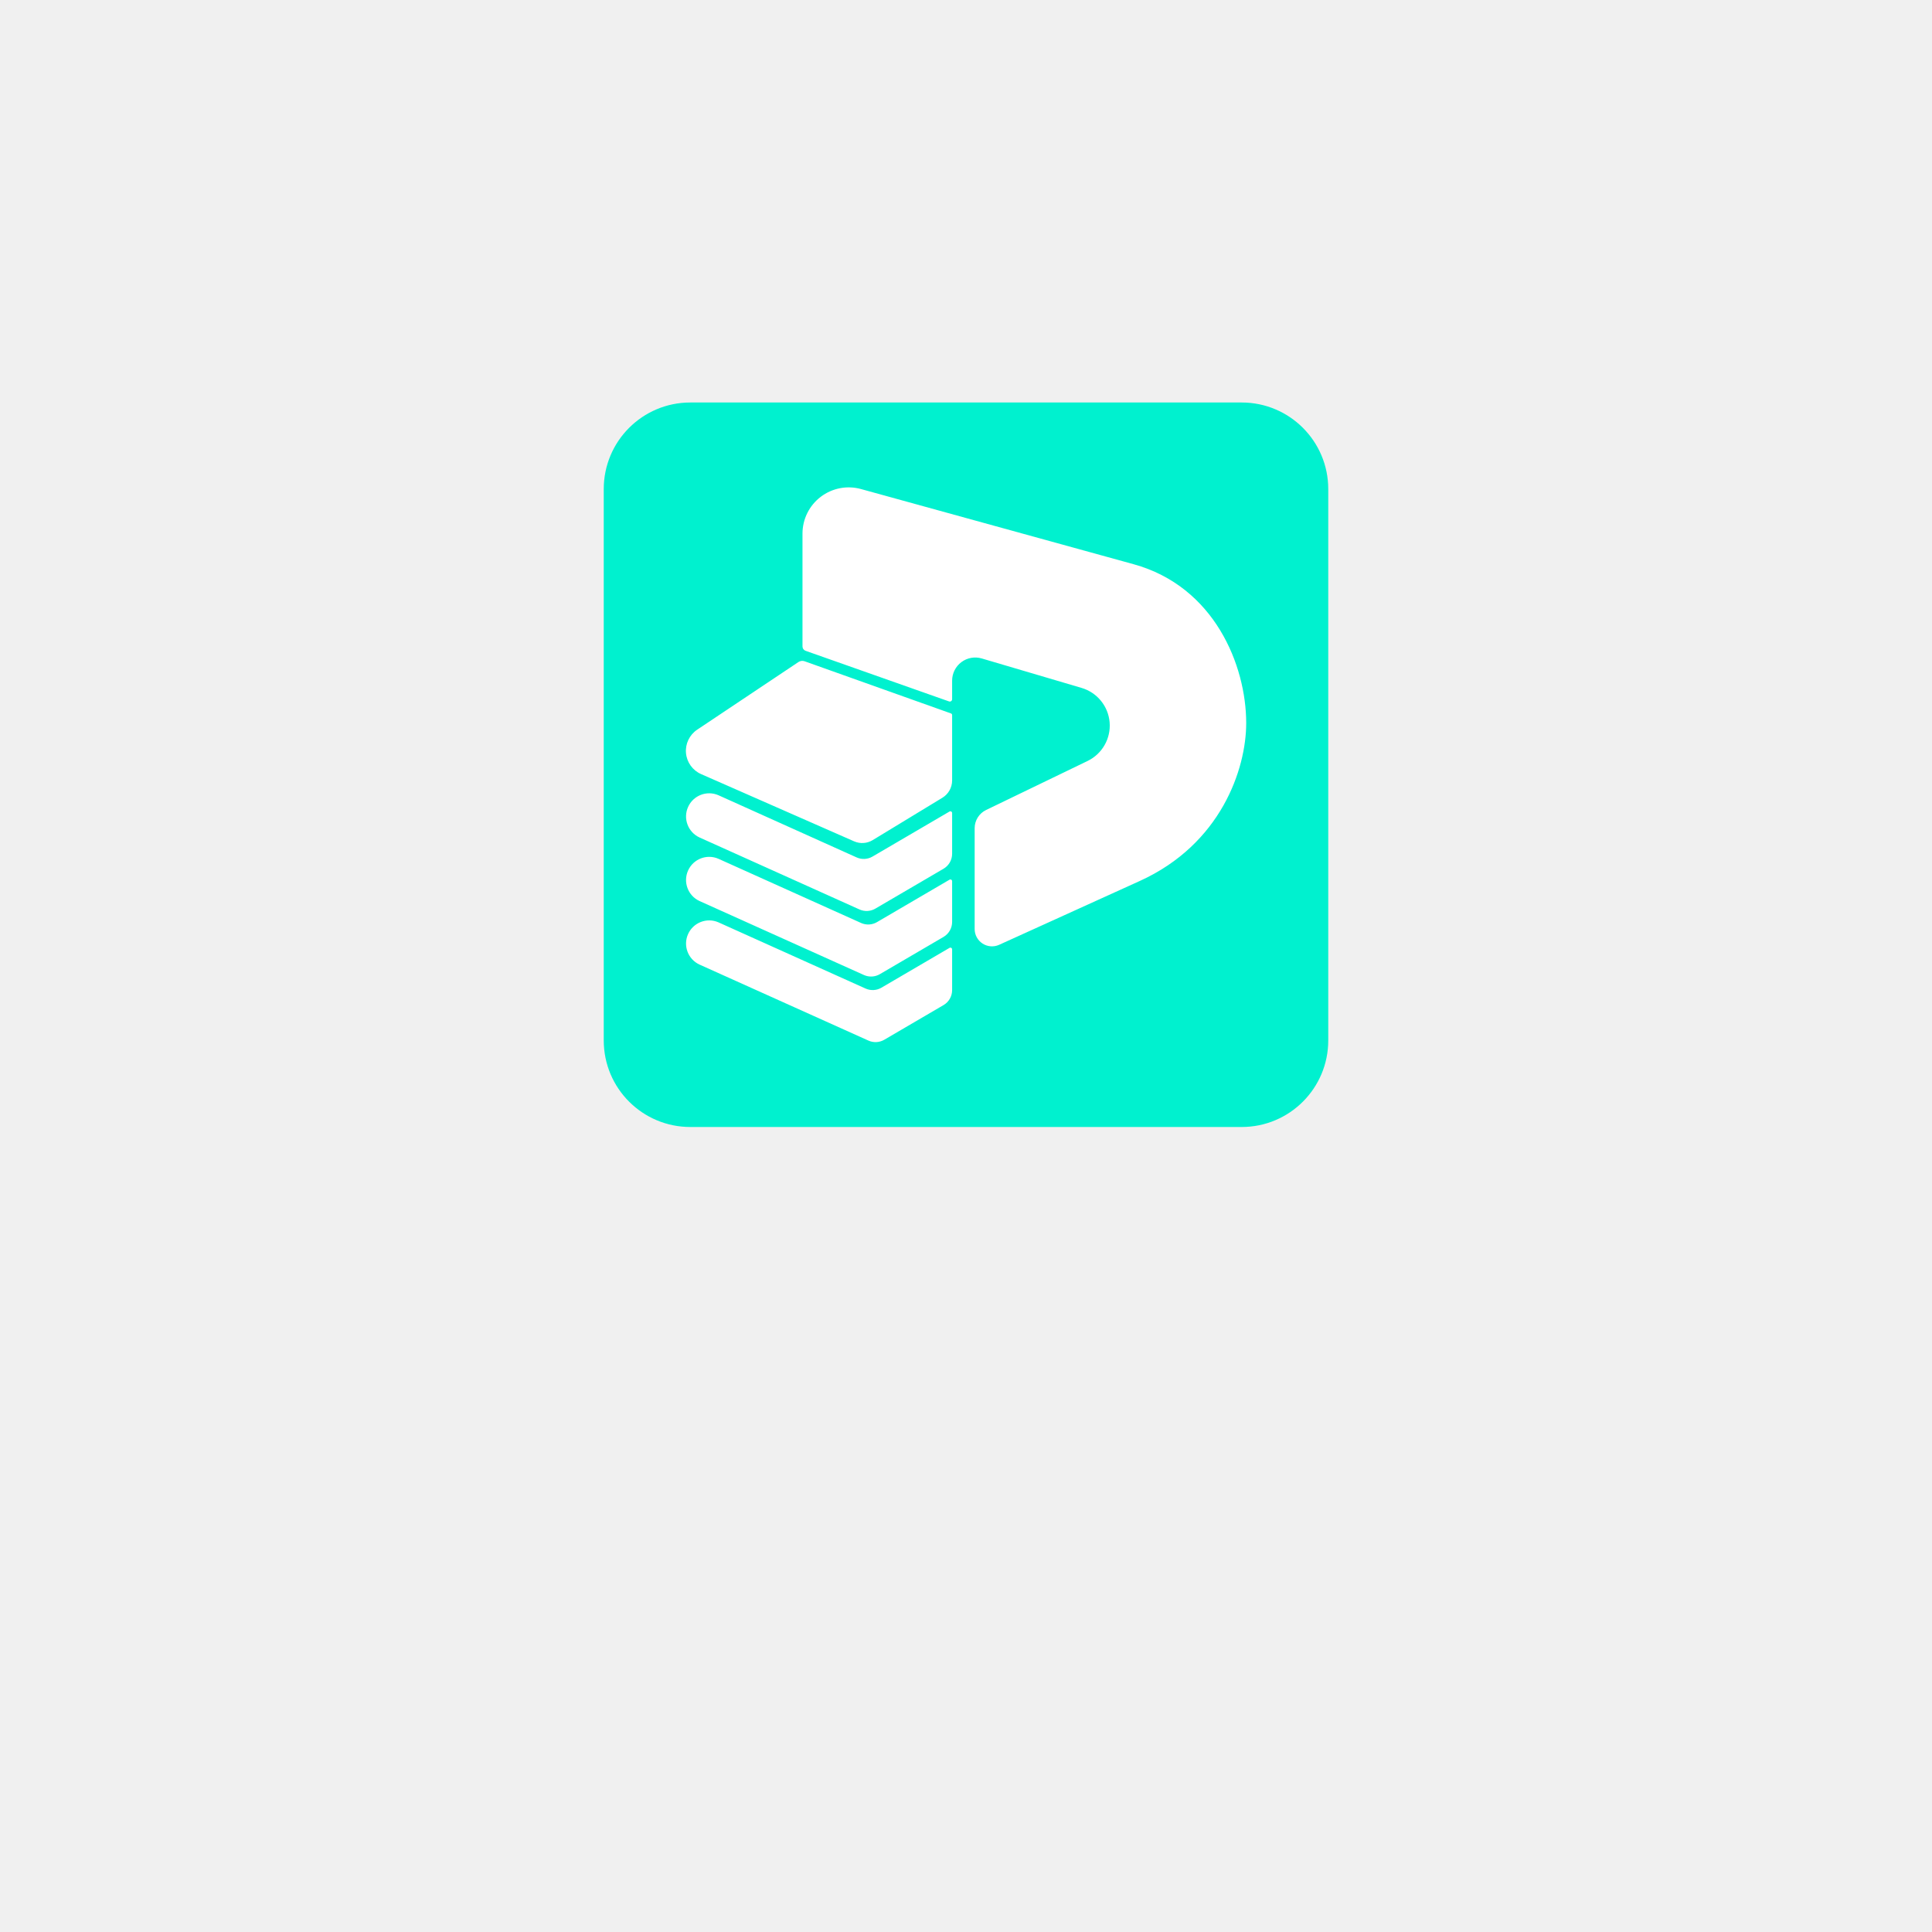
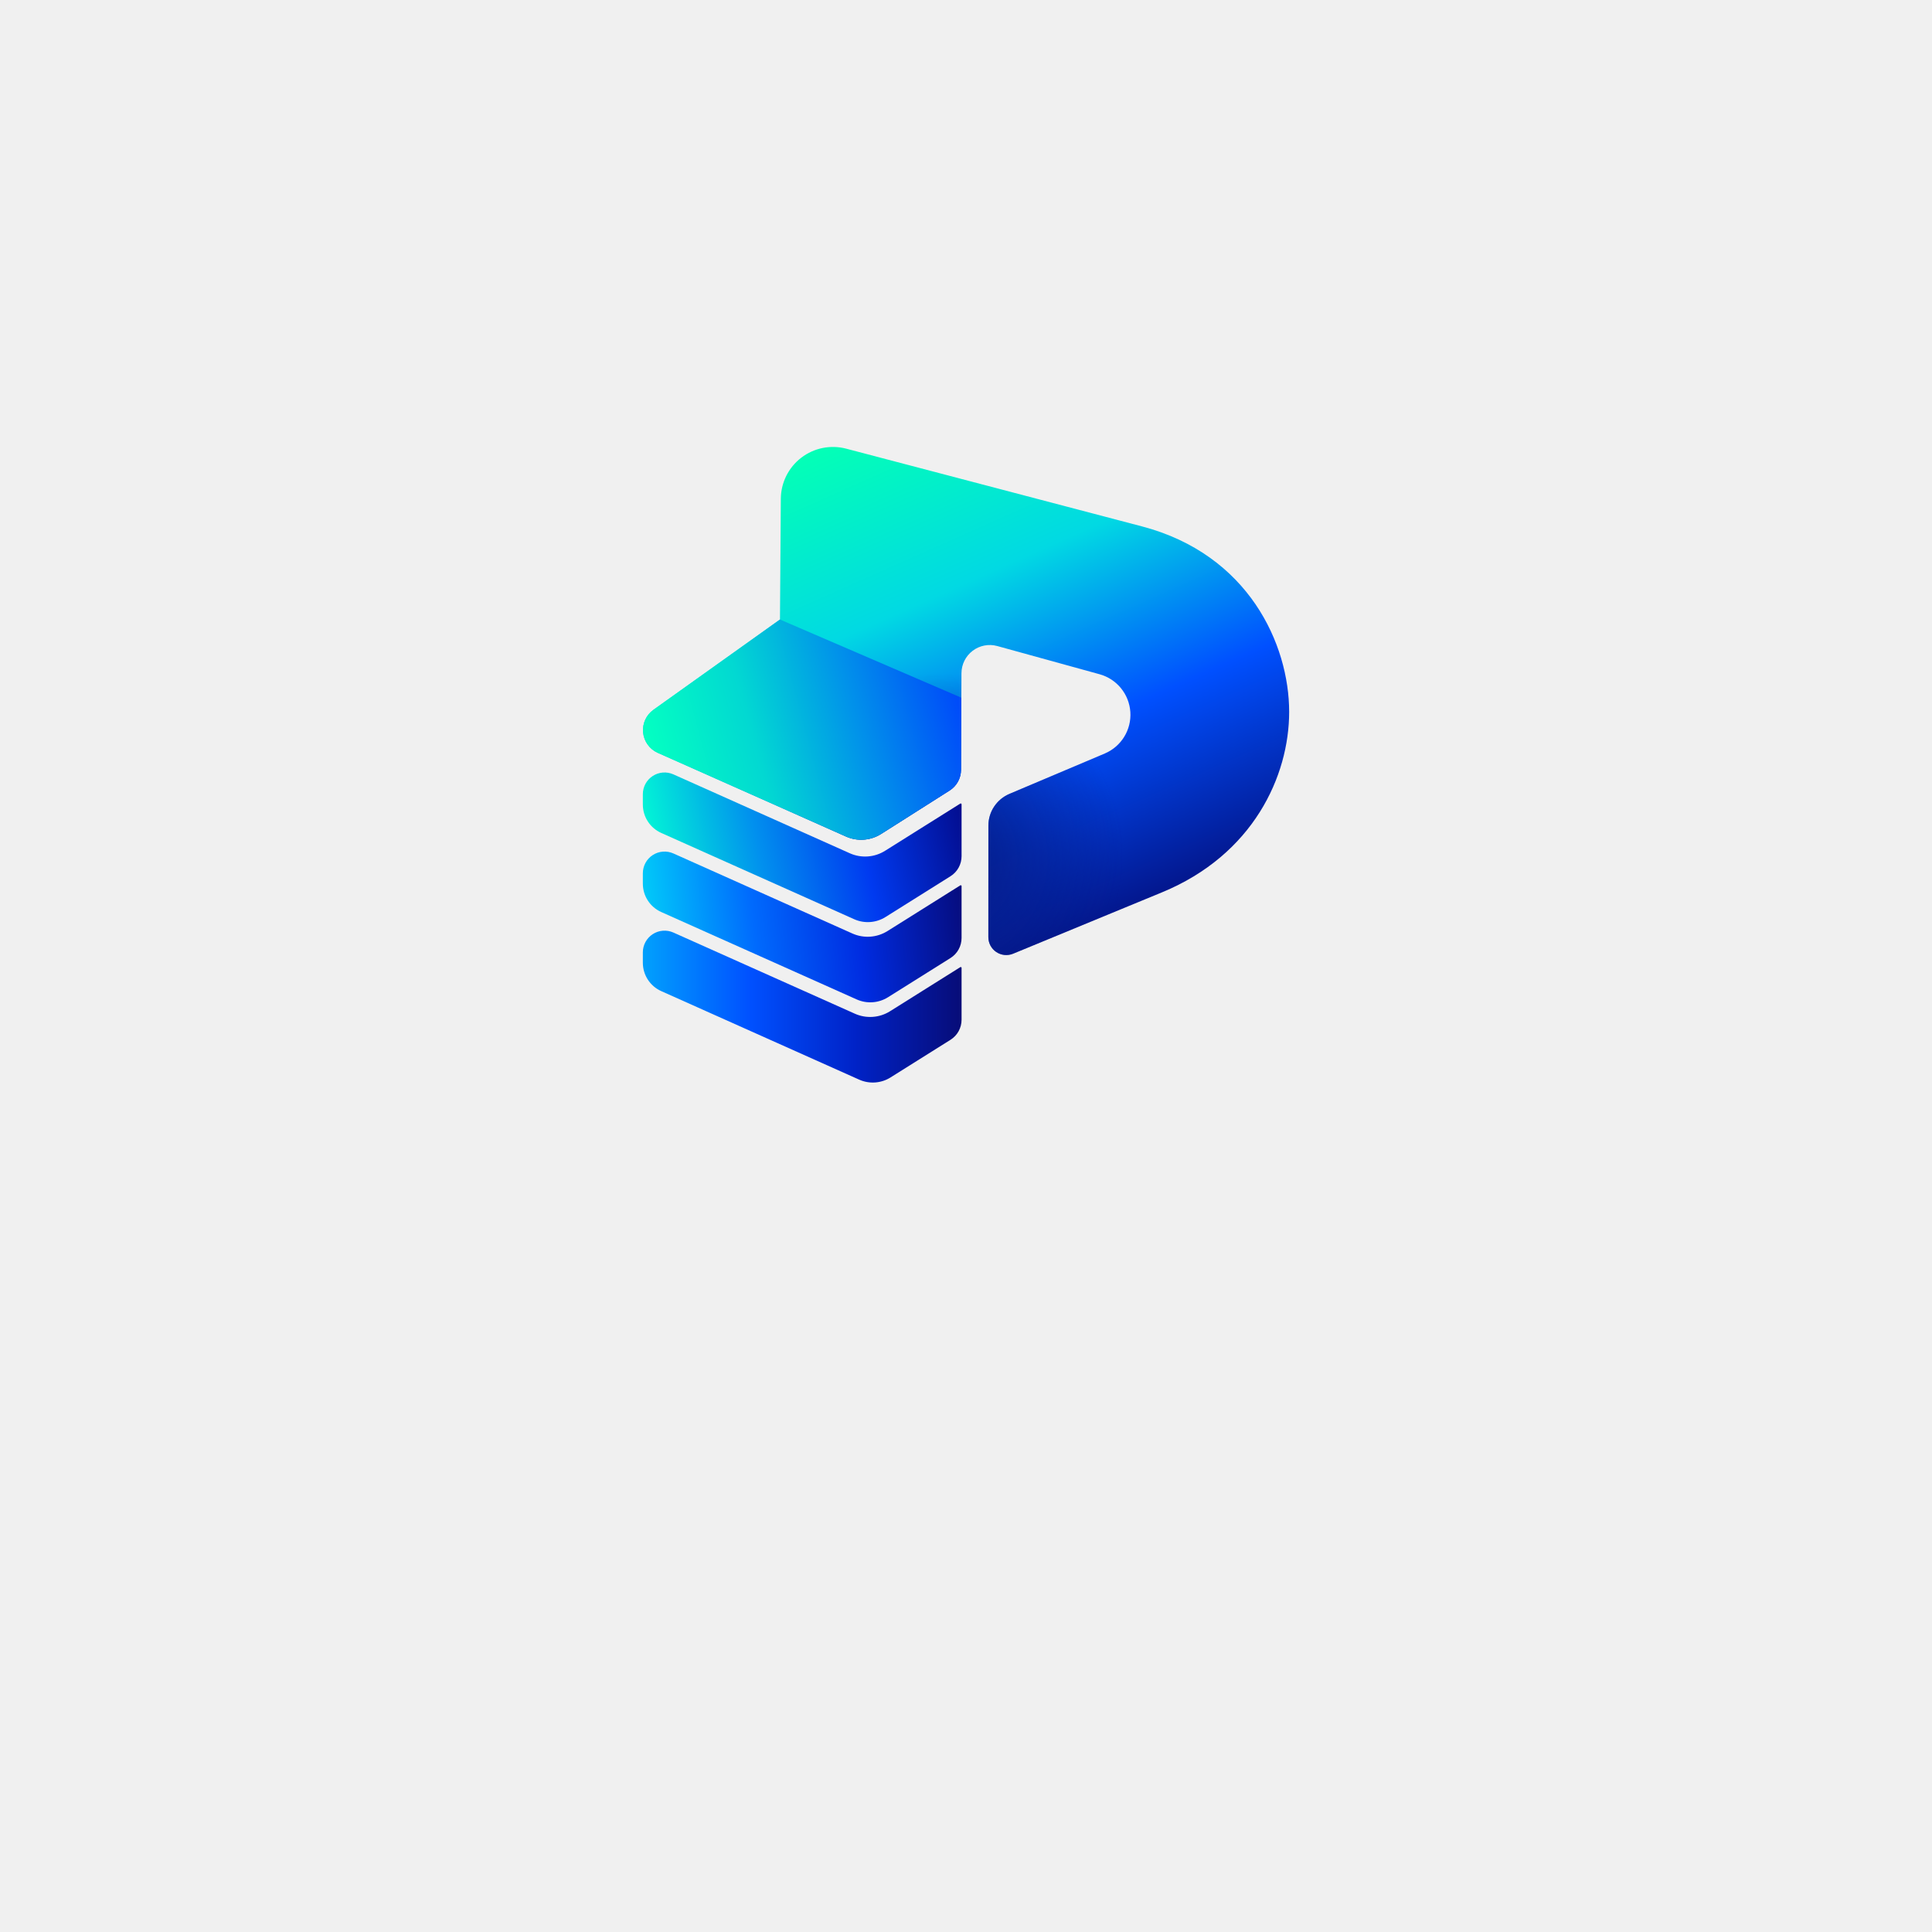
<svg xmlns="http://www.w3.org/2000/svg" width="480" height="480" viewBox="0 0 480 480">
-   <rect x="150.00" y="100.00" width="180.00" height="180.00" rx="21.50" ry="21.50" style="fill:#00F1CF;" />
-   <g transform="translate(150.00 100.00) scale(0.14354)">
-     <path d="M 349.33 429.76 A 8.00 8.00 0 0 1 343.99 422.22 L 343.99 226.92 A 80.00 80.00 0 0 1 445.26 149.80 L 916.99 279.88 C 1056.99 318.52 1111.99 454.88 1111.99 554.88 C 1111.99 634.88 1067.99 764.45 927.99 828.08 L 684.39 938.64 A 30.00 30.00 0 0 1 641.99 911.32 L 641.99 736.84 A 35.00 35.00 0 0 1 661.77 705.32 L 837.42 620.47 A 68.00 68.00 0 0 0 827.10 494.03 L 654.31 443.03 A 40.00 40.00 0 0 0 602.99 481.39 L 602.99 513.62 A 4.00 4.00 0 0 1 597.66 517.40 Z M 336.98 449.23 A 12.00 12.00 0 0 1 347.67 447.90 L 601.00 538.17 A 3.00 3.00 0 0 1 602.99 540.99 L 602.99 654.19 A 35.00 35.00 0 0 1 586.17 684.10 L 465.57 757.41 A 35.00 35.00 0 0 1 433.31 759.55 L 168.47 643.17 A 44.00 44.00 0 0 1 161.73 566.30 Z M 198.48 679.75 L 437.71 787.40 A 30.00 30.00 0 0 0 465.16 785.94 L 598.48 707.95 A 3.00 3.00 0 0 1 602.99 710.54 L 602.99 781.08 A 30.00 30.00 0 0 1 588.14 806.98 L 470.12 876.02 A 30.00 30.00 0 0 1 442.66 877.48 L 165.61 752.81 A 40.06 40.06 0 0 1 198.48 679.75 Z M 198.48 789.75 L 445.43 900.88 A 30.00 30.00 0 0 0 472.89 899.41 L 598.48 825.95 A 3.00 3.00 0 0 1 602.99 828.54 L 602.99 899.08 A 30.00 30.00 0 0 1 588.14 924.98 L 477.85 989.49 A 30.00 30.00 0 0 1 450.39 990.96 L 165.61 862.81 A 40.06 40.06 0 0 1 198.48 789.75 Z M 198.48 899.75 L 453.16 1014.36 A 30.00 30.00 0 0 0 480.62 1012.89 L 598.48 943.95 A 3.00 3.00 0 0 1 602.99 946.54 L 602.99 1017.08 A 30.00 30.00 0 0 1 588.14 1042.98 L 485.58 1102.97 A 30.00 30.00 0 0 1 458.12 1104.44 L 165.61 972.81 A 40.06 40.06 0 0 1 198.48 899.75 Z" style="fill:#FFFFFF;" />
+   <g transform="translate(140.00 90.00) scale(0.15949)">
+     <defs>
+       <linearGradient id="plyo-mur" gradientUnits="userSpaceOnUse" x1="116.0" y1="264.7" x2="457.4" y2="1031.5">
+         <stop offset="0.000" stop-color="#03FFB7" />
+         <stop offset="0.333" stop-color="#01D9E3" />
+         <stop offset="0.667" stop-color="#0050FF" />
+         <stop offset="1.000" stop-color="#031890" />
+       </linearGradient>
+       <linearGradient id="plyo-dalle" gradientUnits="userSpaceOnUse" x1="434.8" y1="-139.8" x2="-31.0" y2="-15.0">
+         <stop offset="0.000" stop-color="#004CF9" />
+         <stop offset="0.333" stop-color="#0192EA" />
+         <stop offset="0.667" stop-color="#02D8D2" />
+         <stop offset="1.000" stop-color="#03FFC2" />
+       </linearGradient>
+       <linearGradient id="plyo-c1" gradientUnits="userSpaceOnUse" x1="-24.0" y1="-17.6" x2="445.0" y2="-117.3">
+         <stop offset="0.000" stop-color="#02F2D7" />
+         <stop offset="0.333" stop-color="#0190EE" />
+         <stop offset="0.667" stop-color="#003AF0" />
+         <stop offset="1.000" stop-color="#030E91" />
+       </linearGradient>
+       <linearGradient id="plyo-c2" gradientUnits="userSpaceOnUse" x1="521.9" y1="-76.4" x2="40.0" y2="-25.8">
+         <stop offset="0.000" stop-color="#060D80" />
+         <stop offset="0.333" stop-color="#002CE1" />
+         <stop offset="0.667" stop-color="#006AFD" />
+         <stop offset="1.000" stop-color="#01C7F9" />
+       </linearGradient>
+       <linearGradient id="plyo-c3" gradientUnits="userSpaceOnUse" x1="127.1" y1="-20.4" x2="615.1" y2="-20.4">
+         <stop offset="0.000" stop-color="#019FFD" />
+         <stop offset="0.333" stop-color="#0051FF" />
+         <stop offset="0.667" stop-color="#0023C8" />
+         <stop offset="1.000" stop-color="#070D7A" />
+       </linearGradient>
+       <radialGradient id="plyo-voile" gradientUnits="userSpaceOnUse" cx="586.0" cy="773.4" r="288.6">
+         <stop offset="0" stop-color="#061981" stop-opacity="1" />
+         <stop offset="1" stop-color="#061981" stop-opacity="0" />
+       </radialGradient>
+     </defs>
+     <path d="M 337.20 400.76 L 338.55 212.57 A 81.20 81.20 0 0 1 440.38 134.62 L 901.00 255.66 C 1067.20 299.33 1130.40 439.46 1130.40 544.66 C 1130.40 644.46 1074.50 767.14 932.30 825.76 L 700.35 921.37 A 27.90 27.90 0 0 1 661.82 895.56 L 661.89 721.81 A 53.70 53.70 0 0 1 694.64 672.39 L 843.19 609.47 A 65.50 65.50 0 0 0 835.05 486.01 L 675.75 442.08 A 44.10 44.10 0 0 0 619.92 484.38 L 619.20 635.12 A 38.10 38.10 0 0 1 601.50 667.11 L 494.78 734.79 A 58.10 58.10 0 0 1 440.06 738.81 L 146.86 608.45 A 38.80 38.80 0 0 1 140.08 541.41 Z" fill="url(#plyo-mur)" />
+     <path d="M 337.20 400.76 L 338.55 212.57 A 81.20 81.20 0 0 1 440.38 134.62 L 901.00 255.66 C 1067.20 299.33 1130.40 439.46 1130.40 544.66 C 1130.40 644.46 1074.50 767.14 932.30 825.76 L 700.35 921.37 A 27.90 27.90 0 0 1 661.82 895.56 L 661.89 721.81 A 53.70 53.70 0 0 1 694.64 672.39 L 843.19 609.47 A 65.50 65.50 0 0 0 835.05 486.01 L 675.75 442.08 A 44.10 44.10 0 0 0 619.92 484.38 L 619.20 635.12 A 38.10 38.10 0 0 1 601.50 667.11 L 494.78 734.79 A 58.10 58.10 0 0 1 440.06 738.81 L 146.86 608.45 A 38.80 38.80 0 0 1 140.08 541.41 Z" fill="url(#plyo-voile)" />
+     <path d="M 337.20 400.76 L 619.74 522.56 L 619.20 635.12 A 38.10 38.10 0 0 1 601.50 667.11 L 494.78 734.79 A 58.10 58.10 0 0 1 440.06 738.81 L 146.86 608.45 A 38.80 38.80 0 0 1 140.08 541.41 Z" fill="url(#plyo-dalle)" />
+     <path d="M 123.60 672.84 A 33.80 33.80 0 0 1 171.20 641.99 L 446.07 764.91 A 58.30 58.30 0 0 0 500.86 761.07 L 618.11 687.49 A 1.30 1.30 0 0 1 620.10 688.59 L 620.10 769.43 A 36.90 36.90 0 0 1 602.82 800.69 L 501.60 864.21 A 51.90 51.90 0 0 1 452.82 867.63 L 152.24 733.21 A 48.40 48.40 0 0 1 123.60 689.03 Z" fill="url(#plyo-c1)" />
+     <path d="M 123.60 796.04 A 33.80 33.80 0 0 1 171.20 765.19 L 449.98 889.86 A 58.30 58.30 0 0 0 504.77 886.02 L 618.11 814.89 A 1.30 1.30 0 0 1 620.10 815.99 L 620.10 896.83 A 36.90 36.90 0 0 1 602.82 928.09 L 505.50 989.16 A 51.90 51.90 0 0 1 456.73 992.58 L 152.24 856.41 A 48.40 48.40 0 0 1 123.60 812.23 Z" fill="url(#plyo-c2)" />
+     <path d="M 123.60 919.24 A 33.80 33.80 0 0 1 171.20 888.39 L 453.89 1014.81 A 58.30 58.30 0 0 0 508.68 1010.97 L 618.11 942.29 A 1.30 1.30 0 0 1 620.10 943.39 L 620.10 1024.23 A 36.90 36.90 0 0 1 602.82 1055.49 L 509.41 1114.11 A 51.90 51.90 0 0 1 460.64 1117.53 L 152.24 979.61 A 48.40 48.40 0 0 1 123.60 935.43 Z" fill="url(#plyo-c3)" />
  </g>
</svg>
